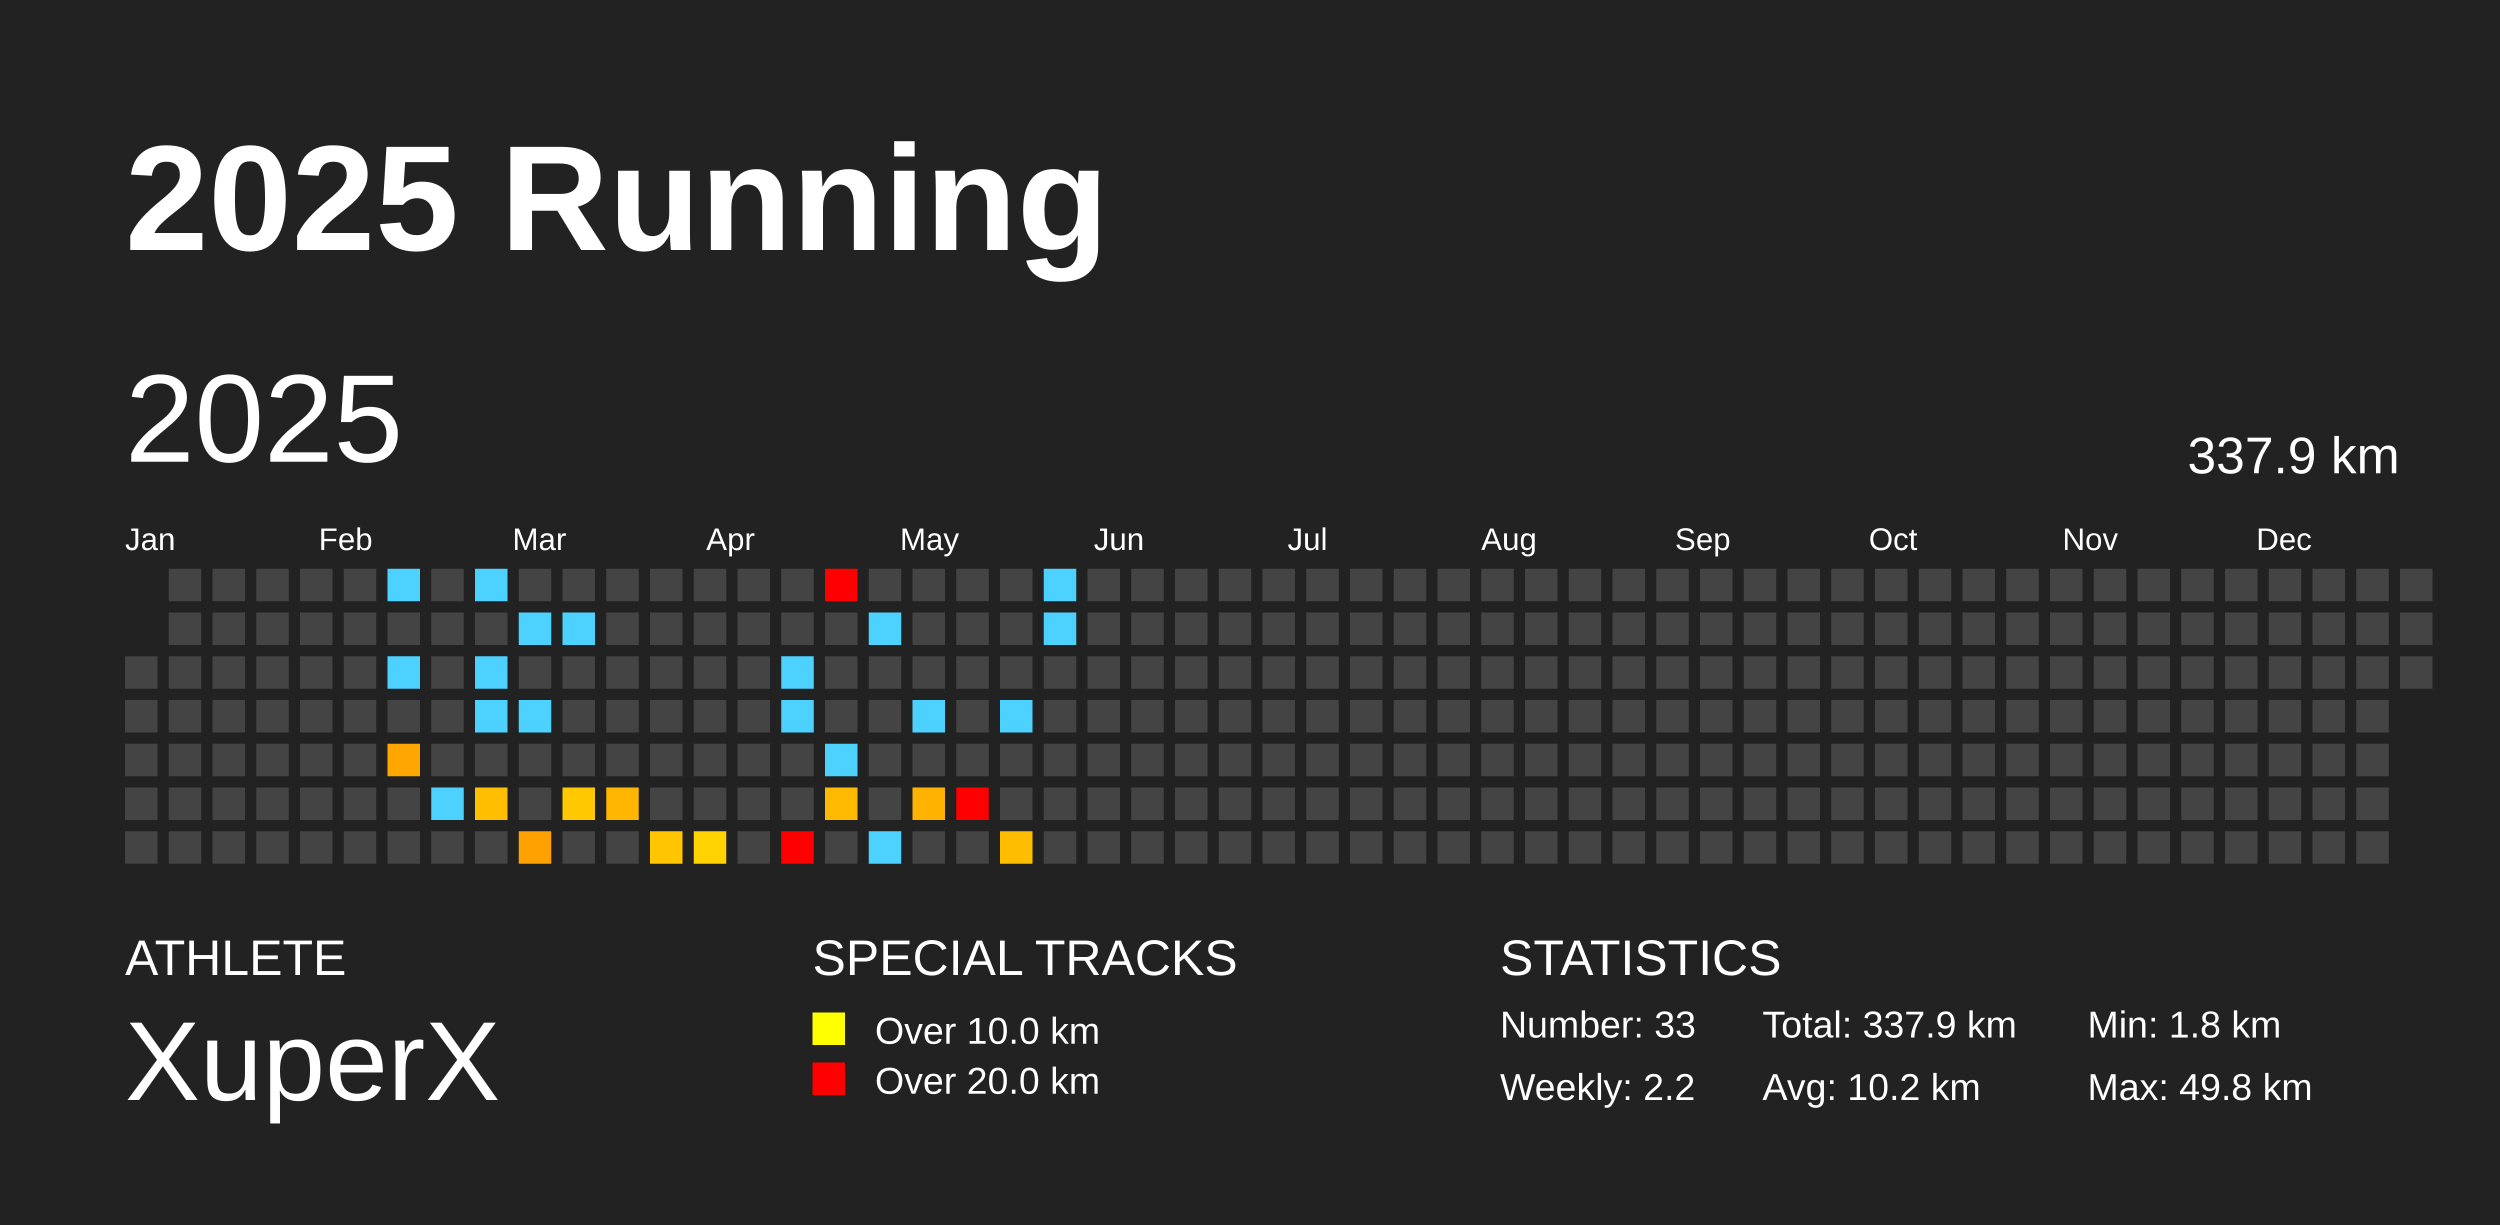
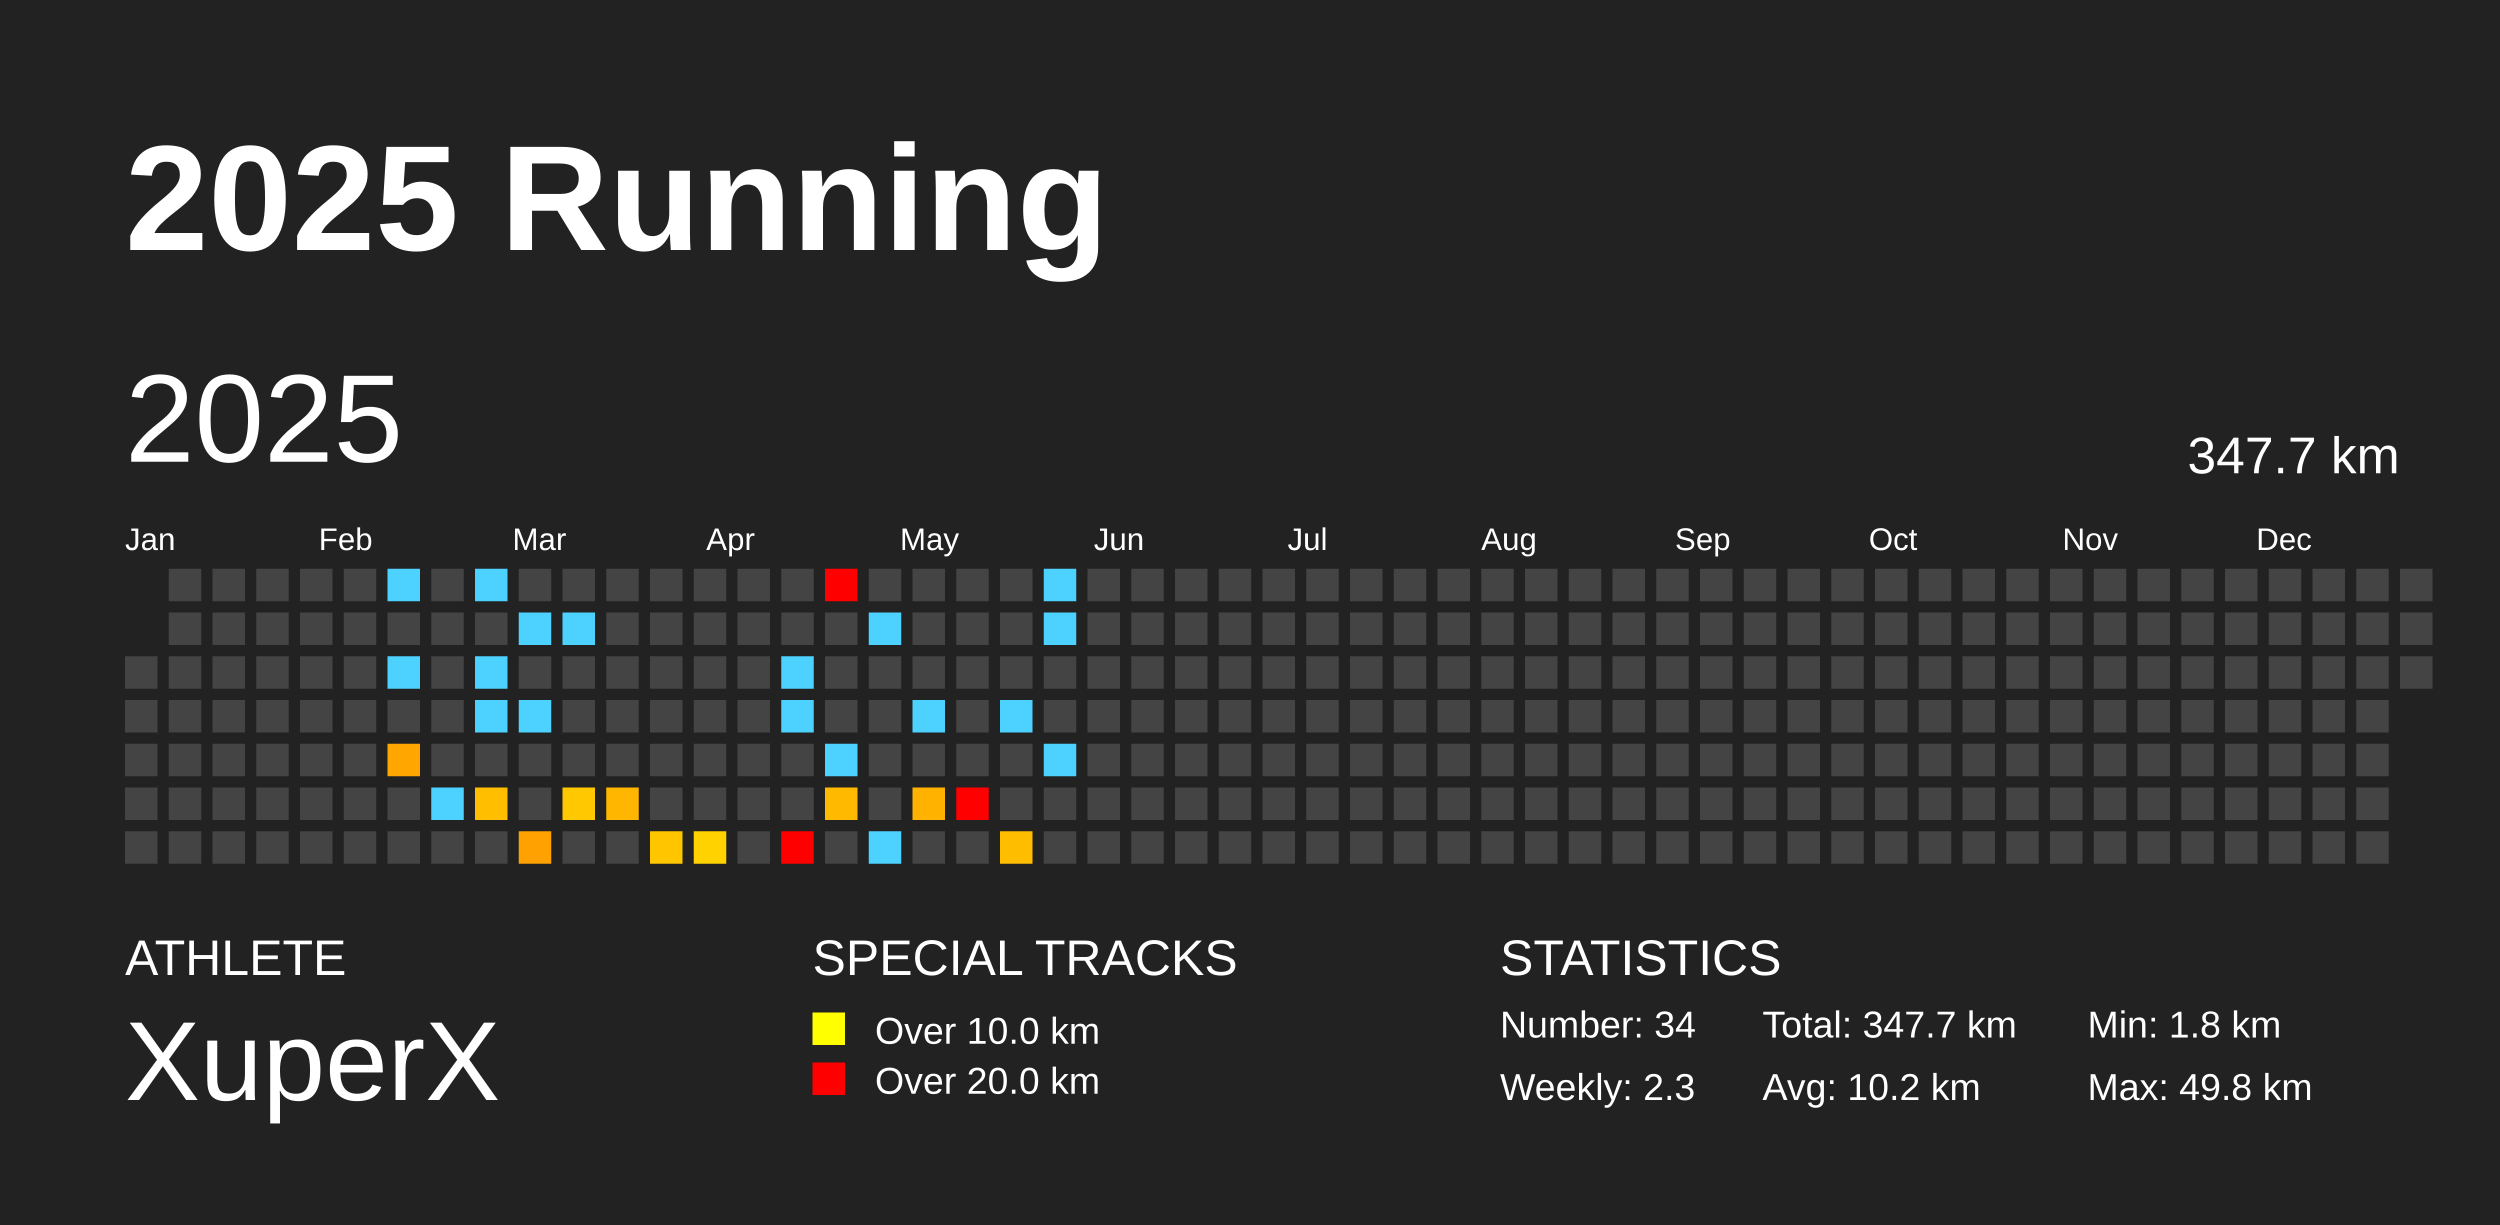
<svg xmlns="http://www.w3.org/2000/svg" baseProfile="full" height="98mm" version="1.1" viewBox="0,0,200,98" width="200mm">
  <defs />
  <rect fill="#222222" height="98" width="200" x="0" y="0" />
  <text fill="#FFFFFF" style="font-size:12px; font-family:Arial; font-weight:bold;" x="10" y="20">2025 Running</text>
  <text fill="#FFFFFF" style="font-size:4px; font-family:Arial" x="10" y="78">ATHLETE</text>
  <text fill="#FFFFFF" style="font-size:9px; font-family:Arial" x="10" y="88">XuperX</text>
  <text fill="#FFFFFF" style="font-size:4px; font-family:Arial" x="65" y="78">SPECIAL TRACKS</text>
  <rect fill="yellow" height="2.6" width="2.6" x="65" y="81" />
  <text fill="#FFFFFF" style="font-size:3px; font-family:Arial" x="70" y="83.5">Over 10.0 km</text>
  <rect fill="red" height="2.6" width="2.6" x="65" y="85" />
  <text fill="#FFFFFF" style="font-size:3px; font-family:Arial" x="70" y="87.5">Over 20.0 km</text>
  <text fill="#FFFFFF" style="font-size:4px; font-family:Arial" x="120" y="78">STATISTICS</text>
-   <text fill="#FFFFFF" style="font-size:3px; font-family:Arial" x="120" y="83">Number: 33</text>
-   <text fill="#FFFFFF" style="font-size:3px; font-family:Arial" x="120" y="88">Weekly: 2.2</text>
-   <text fill="#FFFFFF" style="font-size:3px; font-family:Arial" x="141" y="83">Total: 337.9 km</text>
+   <text fill="#FFFFFF" style="font-size:3px; font-family:Arial" x="120" y="83">Number: 34</text>
+   <text fill="#FFFFFF" style="font-size:3px; font-family:Arial" x="120" y="88">Weekly: 2.3</text>
+   <text fill="#FFFFFF" style="font-size:3px; font-family:Arial" x="141" y="83">Total: 347.7 km</text>
  <text fill="#FFFFFF" style="font-size:3px; font-family:Arial" x="141" y="88">Avg: 10.2 km</text>
  <text fill="#FFFFFF" style="font-size:3px; font-family:Arial" x="167" y="83">Min: 1.8 km</text>
  <text fill="#FFFFFF" style="font-size:3px; font-family:Arial" x="167" y="88">Max: 49.8 km</text>
  <text dominant-baseline="hanging" fill="#FFFFFF" style="font-size:10.0px; font-family:Arial;" x="10" y="30">2025</text>
-   <text dominant-baseline="hanging" fill="#FFFFFF" style="font-size:4.125px; font-family:Arial;" x="175" y="35">337.9 km</text>
+   <text dominant-baseline="hanging" fill="#FFFFFF" style="font-size:4.125px; font-family:Arial;" x="175" y="35">347.7 km</text>
  <text fill="#FFFFFF" style="font-size:2.5px; font-family:Arial" x="10.0" y="44">Jan</text>
  <text fill="#FFFFFF" style="font-size:2.5px; font-family:Arial" x="25.5" y="44">Feb</text>
  <text fill="#FFFFFF" style="font-size:2.5px; font-family:Arial" x="41.0" y="44">Mar</text>
  <text fill="#FFFFFF" style="font-size:2.5px; font-family:Arial" x="56.5" y="44">Apr</text>
  <text fill="#FFFFFF" style="font-size:2.5px; font-family:Arial" x="72.0" y="44">May</text>
  <text fill="#FFFFFF" style="font-size:2.5px; font-family:Arial" x="87.5" y="44">Jun</text>
  <text fill="#FFFFFF" style="font-size:2.5px; font-family:Arial" x="103.0" y="44">Jul</text>
  <text fill="#FFFFFF" style="font-size:2.5px; font-family:Arial" x="118.5" y="44">Aug</text>
  <text fill="#FFFFFF" style="font-size:2.5px; font-family:Arial" x="134.0" y="44">Sep</text>
  <text fill="#FFFFFF" style="font-size:2.5px; font-family:Arial" x="149.5" y="44">Oct</text>
  <text fill="#FFFFFF" style="font-size:2.5px; font-family:Arial" x="165.0" y="44">Nov</text>
  <text fill="#FFFFFF" style="font-size:2.5px; font-family:Arial" x="180.5" y="44">Dec</text>
  <rect fill="#444444" height="2.6" width="2.6" x="10.0" y="52.5" />
  <rect fill="#444444" height="2.6" width="2.6" x="10.0" y="56.0" />
  <rect fill="#444444" height="2.6" width="2.6" x="10.0" y="59.5" />
  <rect fill="#444444" height="2.6" width="2.6" x="10.0" y="63.0" />
  <rect fill="#444444" height="2.6" width="2.6" x="10.0" y="66.5" />
  <rect fill="#444444" height="2.6" width="2.6" x="13.5" y="45.5" />
  <rect fill="#444444" height="2.6" width="2.6" x="13.5" y="49.0" />
  <rect fill="#444444" height="2.6" width="2.6" x="13.5" y="52.5" />
  <rect fill="#444444" height="2.6" width="2.6" x="13.5" y="56.0" />
  <rect fill="#444444" height="2.6" width="2.6" x="13.5" y="59.5" />
  <rect fill="#444444" height="2.6" width="2.6" x="13.5" y="63.0" />
  <rect fill="#444444" height="2.6" width="2.6" x="13.5" y="66.5" />
  <rect fill="#444444" height="2.6" width="2.6" x="17.0" y="45.5" />
  <rect fill="#444444" height="2.6" width="2.6" x="17.0" y="49.0" />
  <rect fill="#444444" height="2.6" width="2.6" x="17.0" y="52.5" />
  <rect fill="#444444" height="2.6" width="2.6" x="17.0" y="56.0" />
  <rect fill="#444444" height="2.6" width="2.6" x="17.0" y="59.5" />
  <rect fill="#444444" height="2.6" width="2.6" x="17.0" y="63.0" />
  <rect fill="#444444" height="2.6" width="2.6" x="17.0" y="66.5" />
  <rect fill="#444444" height="2.6" width="2.6" x="20.5" y="45.5" />
  <rect fill="#444444" height="2.6" width="2.6" x="20.5" y="49.0" />
  <rect fill="#444444" height="2.6" width="2.6" x="20.5" y="52.5" />
  <rect fill="#444444" height="2.6" width="2.6" x="20.5" y="56.0" />
  <rect fill="#444444" height="2.6" width="2.6" x="20.5" y="59.5" />
  <rect fill="#444444" height="2.6" width="2.6" x="20.5" y="63.0" />
  <rect fill="#444444" height="2.6" width="2.6" x="20.5" y="66.5" />
  <rect fill="#444444" height="2.6" width="2.6" x="24.0" y="45.5" />
  <rect fill="#444444" height="2.6" width="2.6" x="24.0" y="49.0" />
  <rect fill="#444444" height="2.6" width="2.6" x="24.0" y="52.5" />
  <rect fill="#444444" height="2.6" width="2.6" x="24.0" y="56.0" />
  <rect fill="#444444" height="2.6" width="2.6" x="24.0" y="59.5" />
  <rect fill="#444444" height="2.6" width="2.6" x="24.0" y="63.0" />
  <rect fill="#444444" height="2.6" width="2.6" x="24.0" y="66.5" />
  <rect fill="#444444" height="2.6" width="2.6" x="27.5" y="45.5" />
  <rect fill="#444444" height="2.6" width="2.6" x="27.5" y="49.0" />
  <rect fill="#444444" height="2.6" width="2.6" x="27.5" y="52.5" />
  <rect fill="#444444" height="2.6" width="2.6" x="27.5" y="56.0" />
  <rect fill="#444444" height="2.6" width="2.6" x="27.5" y="59.5" />
  <rect fill="#444444" height="2.6" width="2.6" x="27.5" y="63.0" />
  <rect fill="#444444" height="2.6" width="2.6" x="27.5" y="66.5" />
  <rect fill="#4dd2ff" height="2.6" width="2.6" x="31.0" y="45.5" />
  <rect fill="#444444" height="2.6" width="2.6" x="31.0" y="49.0" />
  <rect fill="#4dd2ff" height="2.6" width="2.6" x="31.0" y="52.5" />
  <rect fill="#444444" height="2.6" width="2.6" x="31.0" y="56.0" />
  <rect fill="#ffa700" height="2.6" width="2.6" x="31.0" y="59.5" />
  <rect fill="#444444" height="2.6" width="2.6" x="31.0" y="63.0" />
  <rect fill="#444444" height="2.6" width="2.6" x="31.0" y="66.5" />
  <rect fill="#444444" height="2.6" width="2.6" x="34.5" y="45.5" />
  <rect fill="#444444" height="2.6" width="2.6" x="34.5" y="49.0" />
  <rect fill="#444444" height="2.6" width="2.6" x="34.5" y="52.5" />
  <rect fill="#444444" height="2.6" width="2.6" x="34.5" y="56.0" />
  <rect fill="#444444" height="2.6" width="2.6" x="34.5" y="59.5" />
  <rect fill="#4dd2ff" height="2.6" width="2.6" x="34.5" y="63.0" />
  <rect fill="#444444" height="2.6" width="2.6" x="34.5" y="66.5" />
  <rect fill="#4dd2ff" height="2.6" width="2.6" x="38.0" y="45.5" />
  <rect fill="#444444" height="2.6" width="2.6" x="38.0" y="49.0" />
  <rect fill="#4dd2ff" height="2.6" width="2.6" x="38.0" y="52.5" />
  <rect fill="#4dd2ff" height="2.6" width="2.6" x="38.0" y="56.0" />
  <rect fill="#444444" height="2.6" width="2.6" x="38.0" y="59.5" />
  <rect fill="#ffbe00" height="2.6" width="2.6" x="38.0" y="63.0" />
  <rect fill="#444444" height="2.6" width="2.6" x="38.0" y="66.5" />
  <rect fill="#444444" height="2.6" width="2.6" x="41.5" y="45.5" />
  <rect fill="#4dd2ff" height="2.6" width="2.6" x="41.5" y="49.0" />
  <rect fill="#444444" height="2.6" width="2.6" x="41.5" y="52.5" />
  <rect fill="#4dd2ff" height="2.6" width="2.6" x="41.5" y="56.0" />
  <rect fill="#444444" height="2.6" width="2.6" x="41.5" y="59.5" />
  <rect fill="#444444" height="2.6" width="2.6" x="41.5" y="63.0" />
  <rect fill="#ffa100" height="2.6" width="2.6" x="41.5" y="66.5" />
  <rect fill="#444444" height="2.6" width="2.6" x="45.0" y="45.5" />
  <rect fill="#4dd2ff" height="2.6" width="2.6" x="45.0" y="49.0" />
  <rect fill="#444444" height="2.6" width="2.6" x="45.0" y="52.5" />
  <rect fill="#444444" height="2.6" width="2.6" x="45.0" y="56.0" />
  <rect fill="#444444" height="2.6" width="2.6" x="45.0" y="59.5" />
  <rect fill="#ffc800" height="2.6" width="2.6" x="45.0" y="63.0" />
  <rect fill="#444444" height="2.6" width="2.6" x="45.0" y="66.5" />
  <rect fill="#444444" height="2.6" width="2.6" x="48.5" y="45.5" />
  <rect fill="#444444" height="2.6" width="2.6" x="48.5" y="49.0" />
  <rect fill="#444444" height="2.6" width="2.6" x="48.5" y="52.5" />
  <rect fill="#444444" height="2.6" width="2.6" x="48.5" y="56.0" />
  <rect fill="#444444" height="2.6" width="2.6" x="48.5" y="59.5" />
  <rect fill="#ffb600" height="2.6" width="2.6" x="48.5" y="63.0" />
  <rect fill="#444444" height="2.6" width="2.6" x="48.5" y="66.5" />
  <rect fill="#444444" height="2.6" width="2.6" x="52.0" y="45.5" />
  <rect fill="#444444" height="2.6" width="2.6" x="52.0" y="49.0" />
  <rect fill="#444444" height="2.6" width="2.6" x="52.0" y="52.5" />
  <rect fill="#444444" height="2.6" width="2.6" x="52.0" y="56.0" />
  <rect fill="#444444" height="2.6" width="2.6" x="52.0" y="59.5" />
  <rect fill="#444444" height="2.6" width="2.6" x="52.0" y="63.0" />
  <rect fill="#ffc600" height="2.6" width="2.6" x="52.0" y="66.5" />
  <rect fill="#444444" height="2.6" width="2.6" x="55.5" y="45.5" />
  <rect fill="#444444" height="2.6" width="2.6" x="55.5" y="49.0" />
  <rect fill="#444444" height="2.6" width="2.6" x="55.5" y="52.5" />
  <rect fill="#444444" height="2.6" width="2.6" x="55.5" y="56.0" />
  <rect fill="#444444" height="2.6" width="2.6" x="55.5" y="59.5" />
  <rect fill="#444444" height="2.6" width="2.6" x="55.5" y="63.0" />
  <rect fill="#ffd200" height="2.6" width="2.6" x="55.5" y="66.5" />
  <rect fill="#444444" height="2.6" width="2.6" x="59.0" y="45.5" />
  <rect fill="#444444" height="2.6" width="2.6" x="59.0" y="49.0" />
  <rect fill="#444444" height="2.6" width="2.6" x="59.0" y="52.5" />
  <rect fill="#444444" height="2.6" width="2.6" x="59.0" y="56.0" />
  <rect fill="#444444" height="2.6" width="2.6" x="59.0" y="59.5" />
  <rect fill="#444444" height="2.6" width="2.6" x="59.0" y="63.0" />
  <rect fill="#444444" height="2.6" width="2.6" x="59.0" y="66.5" />
  <rect fill="#444444" height="2.6" width="2.6" x="62.5" y="45.5" />
  <rect fill="#444444" height="2.6" width="2.6" x="62.5" y="49.0" />
  <rect fill="#4dd2ff" height="2.6" width="2.6" x="62.5" y="52.5" />
  <rect fill="#4dd2ff" height="2.6" width="2.6" x="62.5" y="56.0" />
  <rect fill="#444444" height="2.6" width="2.6" x="62.5" y="59.5" />
  <rect fill="#444444" height="2.6" width="2.6" x="62.5" y="63.0" />
  <rect fill="red" height="2.6" width="2.6" x="62.5" y="66.5" />
  <rect fill="red" height="2.6" width="2.6" x="66.0" y="45.5" />
  <rect fill="#444444" height="2.6" width="2.6" x="66.0" y="49.0" />
  <rect fill="#444444" height="2.6" width="2.6" x="66.0" y="52.5" />
  <rect fill="#444444" height="2.6" width="2.6" x="66.0" y="56.0" />
  <rect fill="#4dd2ff" height="2.6" width="2.6" x="66.0" y="59.5" />
  <rect fill="#ffba00" height="2.6" width="2.6" x="66.0" y="63.0" />
  <rect fill="#444444" height="2.6" width="2.6" x="66.0" y="66.5" />
  <rect fill="#444444" height="2.6" width="2.6" x="69.5" y="45.5" />
  <rect fill="#4dd2ff" height="2.6" width="2.6" x="69.5" y="49.0" />
  <rect fill="#444444" height="2.6" width="2.6" x="69.5" y="52.5" />
  <rect fill="#444444" height="2.6" width="2.6" x="69.5" y="56.0" />
  <rect fill="#444444" height="2.6" width="2.6" x="69.5" y="59.5" />
  <rect fill="#444444" height="2.6" width="2.6" x="69.5" y="63.0" />
  <rect fill="#4dd2ff" height="2.6" width="2.6" x="69.5" y="66.5" />
  <rect fill="#444444" height="2.6" width="2.6" x="73.0" y="45.5" />
  <rect fill="#444444" height="2.6" width="2.6" x="73.0" y="49.0" />
  <rect fill="#444444" height="2.6" width="2.6" x="73.0" y="52.5" />
  <rect fill="#4dd2ff" height="2.6" width="2.6" x="73.0" y="56.0" />
  <rect fill="#444444" height="2.6" width="2.6" x="73.0" y="59.5" />
  <rect fill="#ffb300" height="2.6" width="2.6" x="73.0" y="63.0" />
  <rect fill="#444444" height="2.6" width="2.6" x="73.0" y="66.5" />
  <rect fill="#444444" height="2.6" width="2.6" x="76.5" y="45.5" />
  <rect fill="#444444" height="2.6" width="2.6" x="76.5" y="49.0" />
  <rect fill="#444444" height="2.6" width="2.6" x="76.5" y="52.5" />
  <rect fill="#444444" height="2.6" width="2.6" x="76.5" y="56.0" />
  <rect fill="#444444" height="2.6" width="2.6" x="76.5" y="59.5" />
  <rect fill="red" height="2.6" width="2.6" x="76.5" y="63.0" />
  <rect fill="#444444" height="2.6" width="2.6" x="76.5" y="66.5" />
  <rect fill="#444444" height="2.6" width="2.6" x="80.0" y="45.5" />
  <rect fill="#444444" height="2.6" width="2.6" x="80.0" y="49.0" />
  <rect fill="#444444" height="2.6" width="2.6" x="80.0" y="52.5" />
  <rect fill="#4dd2ff" height="2.6" width="2.6" x="80.0" y="56.0" />
  <rect fill="#444444" height="2.6" width="2.6" x="80.0" y="59.5" />
  <rect fill="#444444" height="2.6" width="2.6" x="80.0" y="63.0" />
  <rect fill="#ffbd00" height="2.6" width="2.6" x="80.0" y="66.5" />
  <rect fill="#4dd2ff" height="2.6" width="2.6" x="83.5" y="45.5" />
  <rect fill="#4dd2ff" height="2.6" width="2.6" x="83.5" y="49.0" />
  <rect fill="#444444" height="2.6" width="2.6" x="83.5" y="52.5" />
  <rect fill="#444444" height="2.6" width="2.6" x="83.5" y="56.0" />
-   <rect fill="#444444" height="2.6" width="2.6" x="83.5" y="59.5" />
+   <rect fill="#4dd2ff" height="2.6" width="2.6" x="83.5" y="59.5" />
  <rect fill="#444444" height="2.6" width="2.6" x="83.5" y="63.0" />
  <rect fill="#444444" height="2.6" width="2.6" x="83.5" y="66.5" />
  <rect fill="#444444" height="2.6" width="2.6" x="87.0" y="45.5" />
  <rect fill="#444444" height="2.6" width="2.6" x="87.0" y="49.0" />
  <rect fill="#444444" height="2.6" width="2.6" x="87.0" y="52.5" />
  <rect fill="#444444" height="2.6" width="2.6" x="87.0" y="56.0" />
  <rect fill="#444444" height="2.6" width="2.6" x="87.0" y="59.5" />
  <rect fill="#444444" height="2.6" width="2.6" x="87.0" y="63.0" />
  <rect fill="#444444" height="2.6" width="2.6" x="87.0" y="66.5" />
  <rect fill="#444444" height="2.6" width="2.6" x="90.5" y="45.5" />
  <rect fill="#444444" height="2.6" width="2.6" x="90.5" y="49.0" />
  <rect fill="#444444" height="2.6" width="2.6" x="90.5" y="52.5" />
  <rect fill="#444444" height="2.6" width="2.6" x="90.5" y="56.0" />
  <rect fill="#444444" height="2.6" width="2.6" x="90.5" y="59.5" />
  <rect fill="#444444" height="2.6" width="2.6" x="90.5" y="63.0" />
  <rect fill="#444444" height="2.6" width="2.6" x="90.5" y="66.5" />
  <rect fill="#444444" height="2.6" width="2.6" x="94.0" y="45.5" />
  <rect fill="#444444" height="2.6" width="2.6" x="94.0" y="49.0" />
  <rect fill="#444444" height="2.6" width="2.6" x="94.0" y="52.5" />
  <rect fill="#444444" height="2.6" width="2.6" x="94.0" y="56.0" />
  <rect fill="#444444" height="2.6" width="2.6" x="94.0" y="59.5" />
  <rect fill="#444444" height="2.6" width="2.6" x="94.0" y="63.0" />
  <rect fill="#444444" height="2.6" width="2.6" x="94.0" y="66.5" />
  <rect fill="#444444" height="2.6" width="2.6" x="97.5" y="45.5" />
  <rect fill="#444444" height="2.6" width="2.6" x="97.5" y="49.0" />
  <rect fill="#444444" height="2.6" width="2.6" x="97.5" y="52.5" />
  <rect fill="#444444" height="2.6" width="2.6" x="97.5" y="56.0" />
  <rect fill="#444444" height="2.6" width="2.6" x="97.5" y="59.5" />
  <rect fill="#444444" height="2.6" width="2.6" x="97.5" y="63.0" />
  <rect fill="#444444" height="2.6" width="2.6" x="97.5" y="66.5" />
  <rect fill="#444444" height="2.6" width="2.6" x="101.0" y="45.5" />
  <rect fill="#444444" height="2.6" width="2.6" x="101.0" y="49.0" />
  <rect fill="#444444" height="2.6" width="2.6" x="101.0" y="52.5" />
  <rect fill="#444444" height="2.6" width="2.6" x="101.0" y="56.0" />
  <rect fill="#444444" height="2.6" width="2.6" x="101.0" y="59.5" />
  <rect fill="#444444" height="2.6" width="2.6" x="101.0" y="63.0" />
  <rect fill="#444444" height="2.6" width="2.6" x="101.0" y="66.5" />
  <rect fill="#444444" height="2.6" width="2.6" x="104.5" y="45.5" />
  <rect fill="#444444" height="2.6" width="2.6" x="104.5" y="49.0" />
  <rect fill="#444444" height="2.6" width="2.6" x="104.5" y="52.5" />
  <rect fill="#444444" height="2.6" width="2.6" x="104.5" y="56.0" />
  <rect fill="#444444" height="2.6" width="2.6" x="104.5" y="59.5" />
  <rect fill="#444444" height="2.6" width="2.6" x="104.5" y="63.0" />
  <rect fill="#444444" height="2.6" width="2.6" x="104.5" y="66.5" />
  <rect fill="#444444" height="2.6" width="2.6" x="108.0" y="45.5" />
  <rect fill="#444444" height="2.6" width="2.6" x="108.0" y="49.0" />
  <rect fill="#444444" height="2.6" width="2.6" x="108.0" y="52.5" />
  <rect fill="#444444" height="2.6" width="2.6" x="108.0" y="56.0" />
  <rect fill="#444444" height="2.6" width="2.6" x="108.0" y="59.5" />
  <rect fill="#444444" height="2.6" width="2.6" x="108.0" y="63.0" />
  <rect fill="#444444" height="2.6" width="2.6" x="108.0" y="66.5" />
  <rect fill="#444444" height="2.6" width="2.6" x="111.5" y="45.5" />
  <rect fill="#444444" height="2.6" width="2.6" x="111.5" y="49.0" />
  <rect fill="#444444" height="2.6" width="2.6" x="111.5" y="52.5" />
  <rect fill="#444444" height="2.6" width="2.6" x="111.5" y="56.0" />
  <rect fill="#444444" height="2.6" width="2.6" x="111.5" y="59.5" />
  <rect fill="#444444" height="2.6" width="2.6" x="111.5" y="63.0" />
  <rect fill="#444444" height="2.6" width="2.6" x="111.5" y="66.5" />
  <rect fill="#444444" height="2.6" width="2.6" x="115.0" y="45.5" />
  <rect fill="#444444" height="2.6" width="2.6" x="115.0" y="49.0" />
  <rect fill="#444444" height="2.6" width="2.6" x="115.0" y="52.5" />
  <rect fill="#444444" height="2.6" width="2.6" x="115.0" y="56.0" />
  <rect fill="#444444" height="2.6" width="2.6" x="115.0" y="59.5" />
  <rect fill="#444444" height="2.6" width="2.6" x="115.0" y="63.0" />
  <rect fill="#444444" height="2.6" width="2.6" x="115.0" y="66.5" />
  <rect fill="#444444" height="2.6" width="2.6" x="118.5" y="45.5" />
  <rect fill="#444444" height="2.6" width="2.6" x="118.5" y="49.0" />
  <rect fill="#444444" height="2.6" width="2.6" x="118.5" y="52.5" />
  <rect fill="#444444" height="2.6" width="2.6" x="118.5" y="56.0" />
  <rect fill="#444444" height="2.6" width="2.6" x="118.5" y="59.5" />
  <rect fill="#444444" height="2.6" width="2.6" x="118.5" y="63.0" />
  <rect fill="#444444" height="2.6" width="2.6" x="118.5" y="66.5" />
  <rect fill="#444444" height="2.6" width="2.6" x="122.0" y="45.5" />
  <rect fill="#444444" height="2.6" width="2.6" x="122.0" y="49.0" />
  <rect fill="#444444" height="2.6" width="2.6" x="122.0" y="52.5" />
  <rect fill="#444444" height="2.6" width="2.6" x="122.0" y="56.0" />
  <rect fill="#444444" height="2.6" width="2.6" x="122.0" y="59.5" />
  <rect fill="#444444" height="2.6" width="2.6" x="122.0" y="63.0" />
  <rect fill="#444444" height="2.6" width="2.6" x="122.0" y="66.5" />
  <rect fill="#444444" height="2.6" width="2.6" x="125.5" y="45.5" />
  <rect fill="#444444" height="2.6" width="2.6" x="125.5" y="49.0" />
  <rect fill="#444444" height="2.6" width="2.6" x="125.5" y="52.5" />
  <rect fill="#444444" height="2.6" width="2.6" x="125.5" y="56.0" />
  <rect fill="#444444" height="2.6" width="2.6" x="125.5" y="59.5" />
  <rect fill="#444444" height="2.6" width="2.6" x="125.5" y="63.0" />
  <rect fill="#444444" height="2.6" width="2.6" x="125.5" y="66.5" />
  <rect fill="#444444" height="2.6" width="2.6" x="129.0" y="45.5" />
  <rect fill="#444444" height="2.6" width="2.6" x="129.0" y="49.0" />
  <rect fill="#444444" height="2.6" width="2.6" x="129.0" y="52.5" />
  <rect fill="#444444" height="2.6" width="2.6" x="129.0" y="56.0" />
  <rect fill="#444444" height="2.6" width="2.6" x="129.0" y="59.5" />
  <rect fill="#444444" height="2.6" width="2.6" x="129.0" y="63.0" />
  <rect fill="#444444" height="2.6" width="2.6" x="129.0" y="66.5" />
  <rect fill="#444444" height="2.6" width="2.6" x="132.5" y="45.5" />
  <rect fill="#444444" height="2.6" width="2.6" x="132.5" y="49.0" />
  <rect fill="#444444" height="2.6" width="2.6" x="132.5" y="52.5" />
  <rect fill="#444444" height="2.6" width="2.6" x="132.5" y="56.0" />
  <rect fill="#444444" height="2.6" width="2.6" x="132.5" y="59.5" />
  <rect fill="#444444" height="2.6" width="2.6" x="132.5" y="63.0" />
  <rect fill="#444444" height="2.6" width="2.6" x="132.5" y="66.5" />
  <rect fill="#444444" height="2.6" width="2.6" x="136.0" y="45.5" />
  <rect fill="#444444" height="2.6" width="2.6" x="136.0" y="49.0" />
  <rect fill="#444444" height="2.6" width="2.6" x="136.0" y="52.5" />
  <rect fill="#444444" height="2.6" width="2.6" x="136.0" y="56.0" />
  <rect fill="#444444" height="2.6" width="2.6" x="136.0" y="59.5" />
  <rect fill="#444444" height="2.6" width="2.6" x="136.0" y="63.0" />
  <rect fill="#444444" height="2.6" width="2.6" x="136.0" y="66.5" />
  <rect fill="#444444" height="2.6" width="2.6" x="139.5" y="45.5" />
  <rect fill="#444444" height="2.6" width="2.6" x="139.5" y="49.0" />
  <rect fill="#444444" height="2.6" width="2.6" x="139.5" y="52.5" />
  <rect fill="#444444" height="2.6" width="2.6" x="139.5" y="56.0" />
  <rect fill="#444444" height="2.6" width="2.6" x="139.5" y="59.5" />
  <rect fill="#444444" height="2.6" width="2.6" x="139.5" y="63.0" />
  <rect fill="#444444" height="2.6" width="2.6" x="139.5" y="66.5" />
  <rect fill="#444444" height="2.6" width="2.6" x="143.0" y="45.5" />
  <rect fill="#444444" height="2.6" width="2.6" x="143.0" y="49.0" />
  <rect fill="#444444" height="2.6" width="2.6" x="143.0" y="52.5" />
  <rect fill="#444444" height="2.6" width="2.6" x="143.0" y="56.0" />
  <rect fill="#444444" height="2.6" width="2.6" x="143.0" y="59.5" />
  <rect fill="#444444" height="2.6" width="2.6" x="143.0" y="63.0" />
  <rect fill="#444444" height="2.6" width="2.6" x="143.0" y="66.5" />
  <rect fill="#444444" height="2.6" width="2.6" x="146.5" y="45.5" />
  <rect fill="#444444" height="2.6" width="2.6" x="146.5" y="49.0" />
  <rect fill="#444444" height="2.6" width="2.6" x="146.5" y="52.5" />
  <rect fill="#444444" height="2.6" width="2.6" x="146.5" y="56.0" />
  <rect fill="#444444" height="2.6" width="2.6" x="146.5" y="59.5" />
  <rect fill="#444444" height="2.6" width="2.6" x="146.5" y="63.0" />
  <rect fill="#444444" height="2.6" width="2.6" x="146.5" y="66.5" />
  <rect fill="#444444" height="2.6" width="2.6" x="150.0" y="45.5" />
  <rect fill="#444444" height="2.6" width="2.6" x="150.0" y="49.0" />
  <rect fill="#444444" height="2.6" width="2.6" x="150.0" y="52.5" />
  <rect fill="#444444" height="2.6" width="2.6" x="150.0" y="56.0" />
  <rect fill="#444444" height="2.6" width="2.6" x="150.0" y="59.5" />
  <rect fill="#444444" height="2.6" width="2.6" x="150.0" y="63.0" />
  <rect fill="#444444" height="2.6" width="2.6" x="150.0" y="66.5" />
  <rect fill="#444444" height="2.6" width="2.6" x="153.5" y="45.5" />
  <rect fill="#444444" height="2.6" width="2.6" x="153.5" y="49.0" />
  <rect fill="#444444" height="2.6" width="2.6" x="153.5" y="52.5" />
  <rect fill="#444444" height="2.6" width="2.6" x="153.5" y="56.0" />
  <rect fill="#444444" height="2.6" width="2.6" x="153.5" y="59.5" />
  <rect fill="#444444" height="2.6" width="2.6" x="153.5" y="63.0" />
  <rect fill="#444444" height="2.6" width="2.6" x="153.5" y="66.5" />
  <rect fill="#444444" height="2.6" width="2.6" x="157.0" y="45.5" />
  <rect fill="#444444" height="2.6" width="2.6" x="157.0" y="49.0" />
  <rect fill="#444444" height="2.6" width="2.6" x="157.0" y="52.5" />
  <rect fill="#444444" height="2.6" width="2.6" x="157.0" y="56.0" />
  <rect fill="#444444" height="2.6" width="2.6" x="157.0" y="59.5" />
  <rect fill="#444444" height="2.6" width="2.6" x="157.0" y="63.0" />
  <rect fill="#444444" height="2.6" width="2.6" x="157.0" y="66.5" />
  <rect fill="#444444" height="2.6" width="2.6" x="160.5" y="45.5" />
  <rect fill="#444444" height="2.6" width="2.6" x="160.5" y="49.0" />
  <rect fill="#444444" height="2.6" width="2.6" x="160.5" y="52.5" />
  <rect fill="#444444" height="2.6" width="2.6" x="160.5" y="56.0" />
  <rect fill="#444444" height="2.6" width="2.6" x="160.5" y="59.5" />
  <rect fill="#444444" height="2.6" width="2.6" x="160.5" y="63.0" />
  <rect fill="#444444" height="2.6" width="2.6" x="160.5" y="66.5" />
  <rect fill="#444444" height="2.6" width="2.6" x="164.0" y="45.5" />
  <rect fill="#444444" height="2.6" width="2.6" x="164.0" y="49.0" />
  <rect fill="#444444" height="2.6" width="2.6" x="164.0" y="52.5" />
  <rect fill="#444444" height="2.6" width="2.6" x="164.0" y="56.0" />
  <rect fill="#444444" height="2.6" width="2.6" x="164.0" y="59.5" />
  <rect fill="#444444" height="2.6" width="2.6" x="164.0" y="63.0" />
  <rect fill="#444444" height="2.6" width="2.6" x="164.0" y="66.5" />
  <rect fill="#444444" height="2.6" width="2.6" x="167.5" y="45.5" />
  <rect fill="#444444" height="2.6" width="2.6" x="167.5" y="49.0" />
  <rect fill="#444444" height="2.6" width="2.6" x="167.5" y="52.5" />
  <rect fill="#444444" height="2.6" width="2.6" x="167.5" y="56.0" />
  <rect fill="#444444" height="2.6" width="2.6" x="167.5" y="59.5" />
  <rect fill="#444444" height="2.6" width="2.6" x="167.5" y="63.0" />
  <rect fill="#444444" height="2.6" width="2.6" x="167.5" y="66.5" />
  <rect fill="#444444" height="2.6" width="2.6" x="171.0" y="45.5" />
  <rect fill="#444444" height="2.6" width="2.6" x="171.0" y="49.0" />
  <rect fill="#444444" height="2.6" width="2.6" x="171.0" y="52.5" />
  <rect fill="#444444" height="2.6" width="2.6" x="171.0" y="56.0" />
  <rect fill="#444444" height="2.6" width="2.6" x="171.0" y="59.5" />
  <rect fill="#444444" height="2.6" width="2.6" x="171.0" y="63.0" />
  <rect fill="#444444" height="2.6" width="2.6" x="171.0" y="66.5" />
  <rect fill="#444444" height="2.6" width="2.6" x="174.5" y="45.5" />
  <rect fill="#444444" height="2.6" width="2.6" x="174.5" y="49.0" />
  <rect fill="#444444" height="2.6" width="2.6" x="174.5" y="52.5" />
  <rect fill="#444444" height="2.6" width="2.6" x="174.5" y="56.0" />
  <rect fill="#444444" height="2.6" width="2.6" x="174.5" y="59.5" />
  <rect fill="#444444" height="2.6" width="2.6" x="174.5" y="63.0" />
  <rect fill="#444444" height="2.6" width="2.6" x="174.5" y="66.5" />
  <rect fill="#444444" height="2.6" width="2.6" x="178.0" y="45.5" />
  <rect fill="#444444" height="2.6" width="2.6" x="178.0" y="49.0" />
  <rect fill="#444444" height="2.6" width="2.6" x="178.0" y="52.5" />
  <rect fill="#444444" height="2.6" width="2.6" x="178.0" y="56.0" />
  <rect fill="#444444" height="2.6" width="2.6" x="178.0" y="59.5" />
  <rect fill="#444444" height="2.6" width="2.6" x="178.0" y="63.0" />
  <rect fill="#444444" height="2.6" width="2.6" x="178.0" y="66.5" />
  <rect fill="#444444" height="2.6" width="2.6" x="181.5" y="45.5" />
  <rect fill="#444444" height="2.6" width="2.6" x="181.5" y="49.0" />
  <rect fill="#444444" height="2.6" width="2.6" x="181.5" y="52.5" />
  <rect fill="#444444" height="2.6" width="2.6" x="181.5" y="56.0" />
  <rect fill="#444444" height="2.6" width="2.6" x="181.5" y="59.5" />
  <rect fill="#444444" height="2.6" width="2.6" x="181.5" y="63.0" />
  <rect fill="#444444" height="2.6" width="2.6" x="181.5" y="66.5" />
  <rect fill="#444444" height="2.6" width="2.6" x="185.0" y="45.5" />
  <rect fill="#444444" height="2.6" width="2.6" x="185.0" y="49.0" />
  <rect fill="#444444" height="2.6" width="2.6" x="185.0" y="52.5" />
  <rect fill="#444444" height="2.6" width="2.6" x="185.0" y="56.0" />
  <rect fill="#444444" height="2.6" width="2.6" x="185.0" y="59.5" />
  <rect fill="#444444" height="2.6" width="2.6" x="185.0" y="63.0" />
  <rect fill="#444444" height="2.6" width="2.6" x="185.0" y="66.5" />
  <rect fill="#444444" height="2.6" width="2.6" x="188.5" y="45.5" />
  <rect fill="#444444" height="2.6" width="2.6" x="188.5" y="49.0" />
  <rect fill="#444444" height="2.6" width="2.6" x="188.5" y="52.5" />
  <rect fill="#444444" height="2.6" width="2.6" x="188.5" y="56.0" />
  <rect fill="#444444" height="2.6" width="2.6" x="188.5" y="59.5" />
  <rect fill="#444444" height="2.6" width="2.6" x="188.5" y="63.0" />
  <rect fill="#444444" height="2.6" width="2.6" x="188.5" y="66.5" />
  <rect fill="#444444" height="2.6" width="2.6" x="192.0" y="45.5" />
  <rect fill="#444444" height="2.6" width="2.6" x="192.0" y="49.0" />
  <rect fill="#444444" height="2.6" width="2.6" x="192.0" y="52.5" />
</svg>
